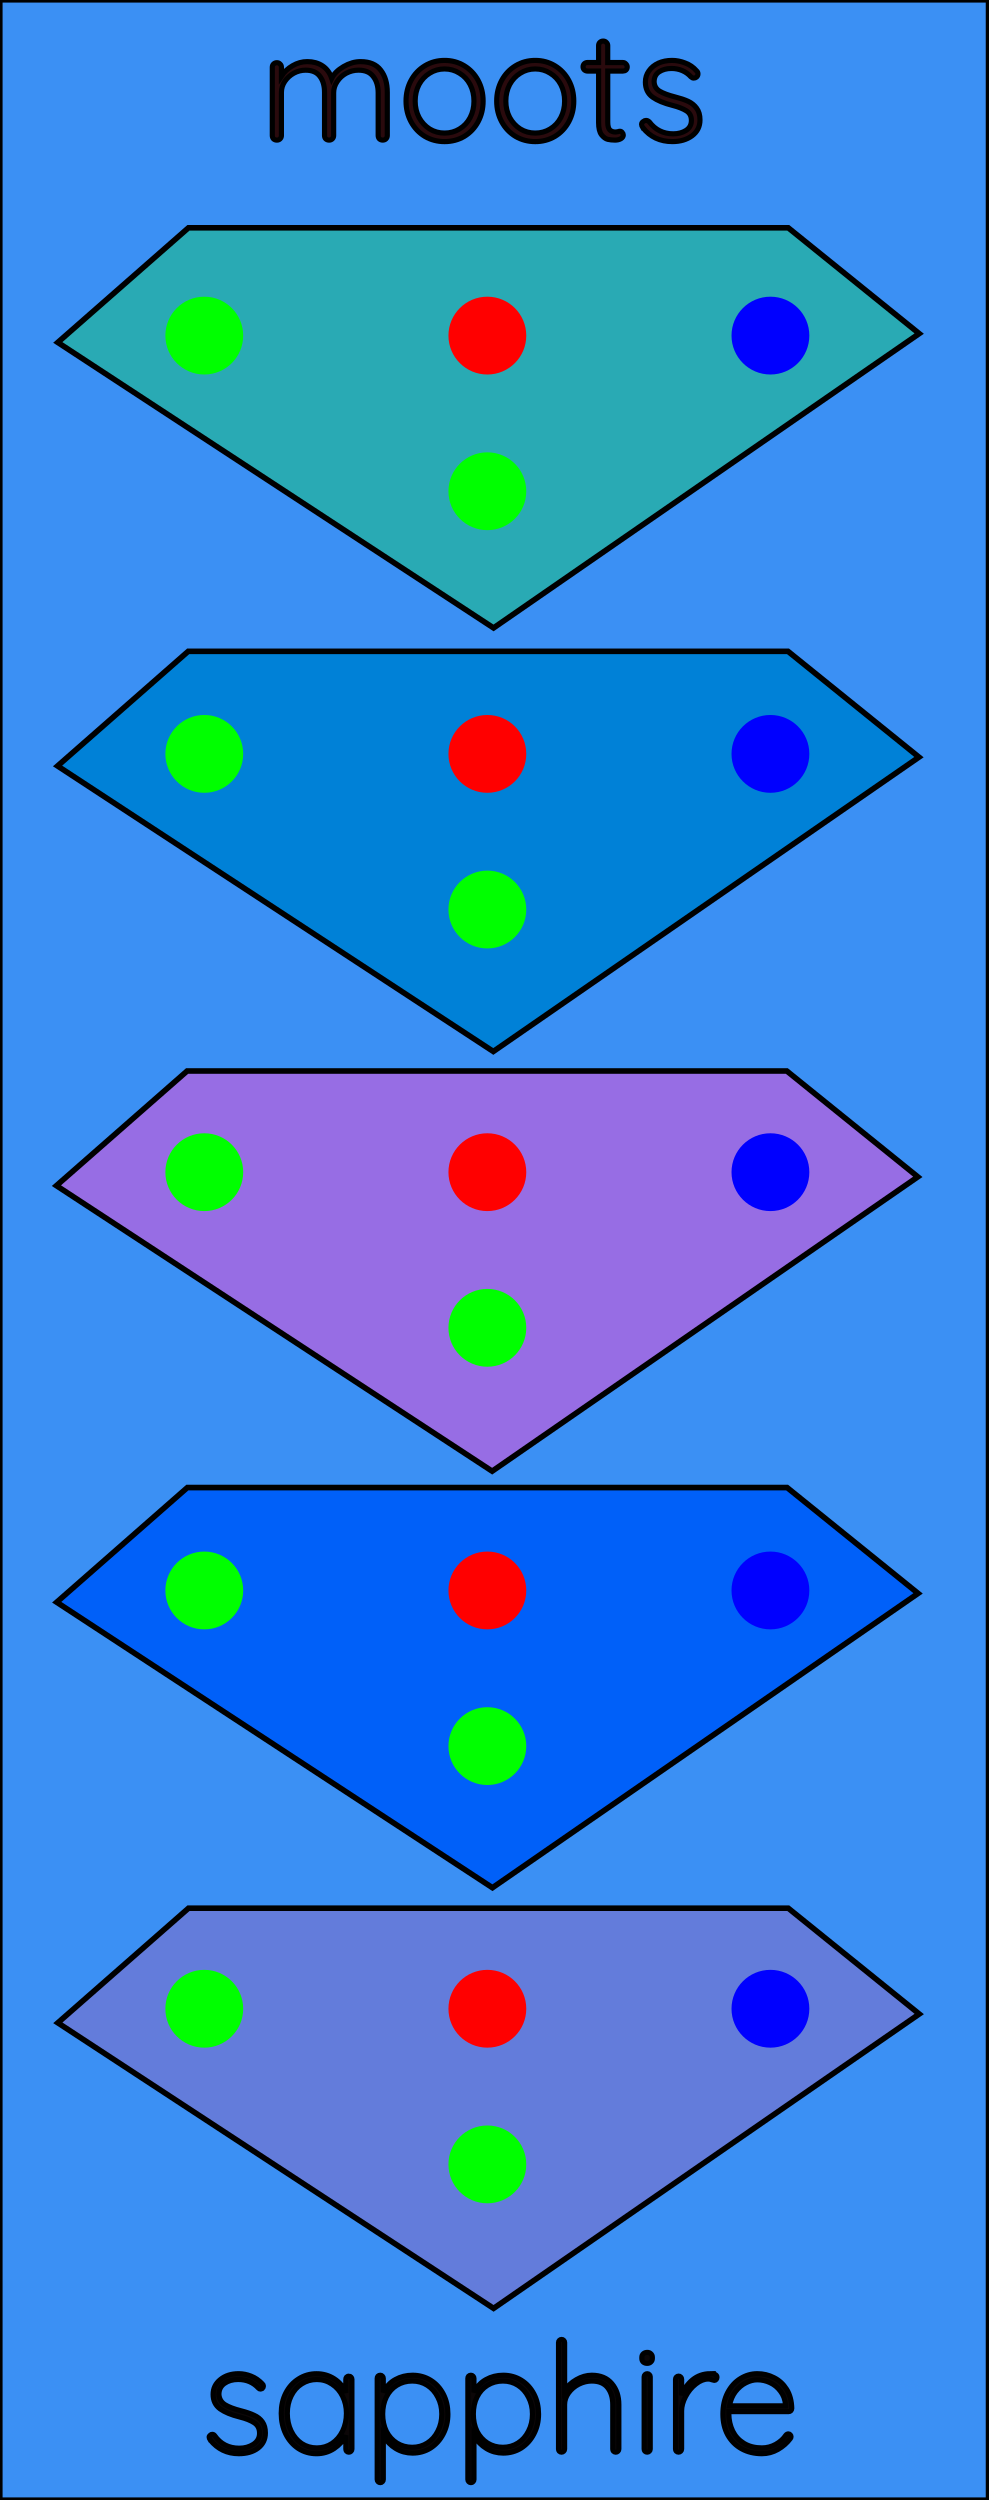
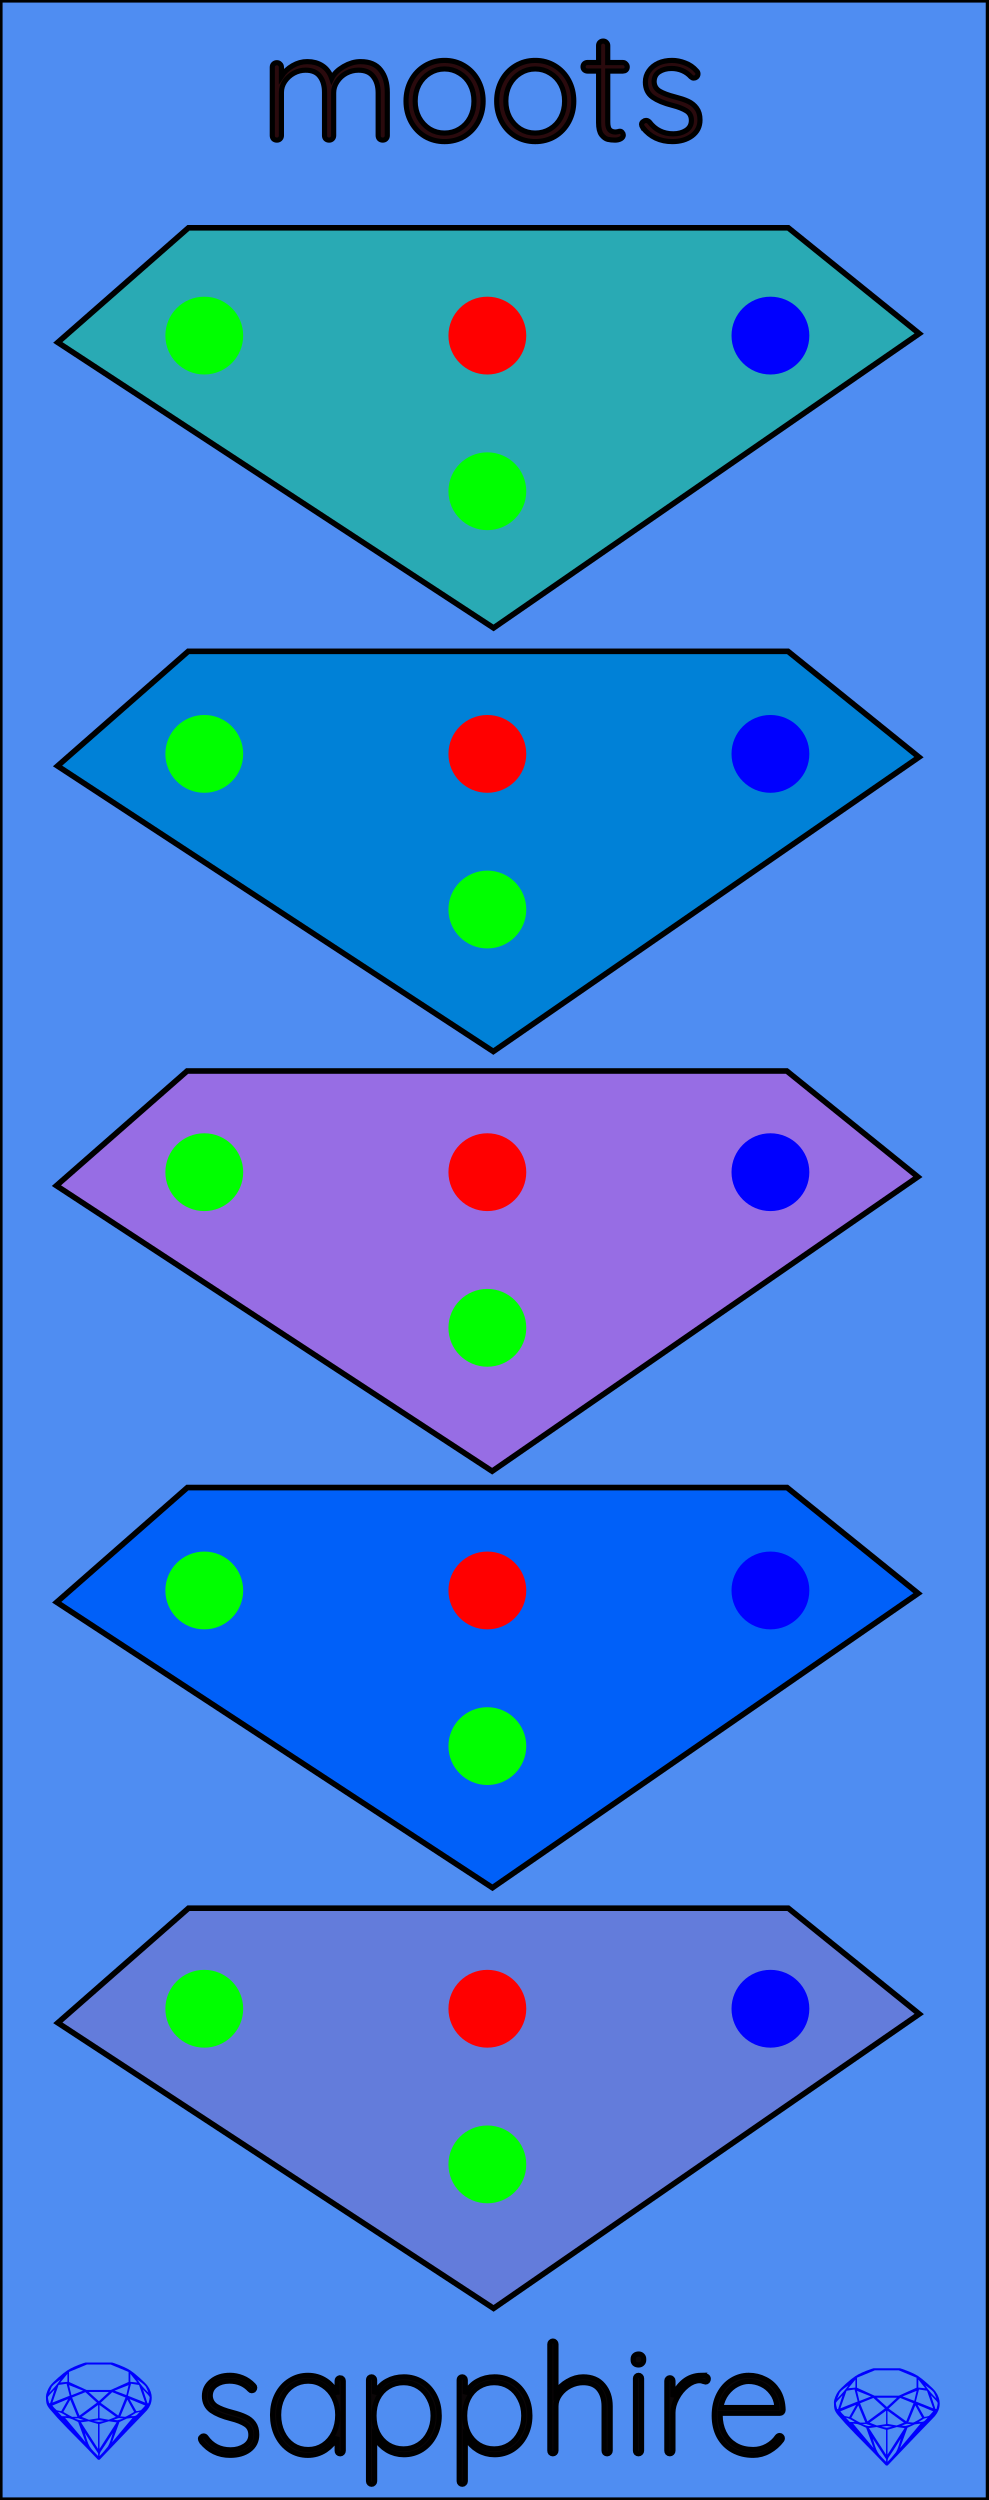
<svg xmlns="http://www.w3.org/2000/svg" width="50.8mm" height="128.5mm" viewBox="0 0 50.8 128.5" version="1.1" id="svg5">
  <defs id="defs2">
    <rect x="32.224" y="6.672" width="48.677" height="19.6" id="rect316" />
  </defs>
  <g id="PanelLayer">
-     <rect style="display:inline;fill:#3b90f4;fill-opacity:1;stroke:#000000;stroke-width:0.265;stroke-linecap:square;image-rendering:auto" id="rect13067" width="50.8" height="128.5" x="0.0" y="0.0" />
+     <rect style="display:inline;fill:#4f8df2;fill-opacity:1;stroke:#000000;stroke-width:0.265;stroke-linecap:square;image-rendering:auto;fill-rule:nonzero" id="rect13067" width="50.8" height="128.5" x="0.0" y="0.0" />
    <path style="fill:#29aab4;stroke:#000000;stroke-width:0.288;stroke-linecap:square;fill-opacity:1" d="m 2.97,17.601 6.717,-5.893 H 40.514 l 6.733,5.439 -21.879,15.129 z" id="path1383-3-3" />
    <path style="fill:#0081d7;stroke:#000000;stroke-width:0.288;stroke-linecap:square;fill-opacity:1" d="M 2.958,39.371 9.674,33.478 H 40.502 l 6.733,5.439 -21.879,15.129 z" id="path1383-3" />
    <path style="fill:#976de4;stroke:#000000;stroke-width:0.288;stroke-linecap:square;fill-opacity:1" d="M 2.899,60.943 9.616,55.051 H 40.443 l 6.733,5.439 -21.879,15.129 z" id="path1383-3-5" />
    <path style="fill:#0060f9;stroke:#000000;stroke-width:0.288;stroke-linecap:square;fill-opacity:1" d="M 2.914,82.354 9.63,76.461 H 40.457 l 6.733,5.439 -21.879,15.129 z" id="path1383-3-6" />
    <path style="fill:#637cdb;stroke:#000000;stroke-width:0.288;stroke-linecap:square;fill-opacity:1" d="M 2.973,103.973 9.689,98.081 H 40.516 l 6.733,5.439 -21.879,15.13 z" id="path1383-3-2" />
-     <g aria-label="sapphire" id="brand_text" style="font-size:7.832px;font-family:'Quicksand Light';-inkscape-font-specification:'Quicksand Light, Normal';fill:#0b0607;stroke:#000000;stroke-width:0.265;stroke-linecap:square">
+     <g aria-label="sapphire" id="brand_text" style="fill:#0b0607;stroke:#000000;stroke-width:0.265;stroke-linecap:square" transform="translate(-0.4457988,0.08359555)">
      <path d="m 10.805,125.415 q -0.055,-0.086 -0.055,-0.149 0,-0.055 0.063,-0.102 0.039,-0.039 0.094,-0.039 0.078,0 0.125,0.063 0.454,0.65 1.269,0.65 0.415,0 0.728,-0.204 0.313,-0.211 0.313,-0.564 0,-0.36 -0.274,-0.54 -0.274,-0.18 -0.752,-0.298 -0.634,-0.157 -1.002,-0.415 -0.36,-0.266 -0.36,-0.744 0,-0.462 0.368,-0.76 0.368,-0.305 0.948,-0.305 0.321,0 0.634,0.125 0.321,0.125 0.58,0.399 0.055,0.047 0.055,0.11 0,0.07 -0.055,0.125 -0.063,0.031 -0.102,0.031 -0.055,0 -0.094,-0.047 -0.407,-0.446 -1.049,-0.446 -0.415,0 -0.705,0.204 -0.282,0.204 -0.282,0.564 0.023,0.337 0.305,0.525 0.29,0.18 0.846,0.321 0.399,0.102 0.658,0.227 0.266,0.117 0.423,0.337 0.157,0.219 0.157,0.572 0,0.493 -0.384,0.783 -0.376,0.282 -0.987,0.282 -0.893,0 -1.464,-0.705 z" style="stroke-width:0.265" id="path2060" />
      <path d="m 17.932,122.134 q 0.07,0 0.11,0.047 0.047,0.047 0.047,0.11 v 3.595 q 0,0.063 -0.047,0.11 -0.047,0.047 -0.11,0.047 -0.07,0 -0.117,-0.047 -0.039,-0.047 -0.039,-0.11 v -0.705 q -0.196,0.399 -0.603,0.674 -0.407,0.266 -0.901,0.266 -0.517,0 -0.932,-0.266 -0.415,-0.274 -0.65,-0.744 -0.235,-0.478 -0.235,-1.065 0,-0.58 0.235,-1.042 0.243,-0.47 0.658,-0.728 0.415,-0.266 0.924,-0.266 0.509,0 0.916,0.266 0.407,0.266 0.587,0.713 v -0.697 q 0,-0.063 0.039,-0.11 0.047,-0.047 0.117,-0.047 z m -1.645,3.689 q 0.431,0 0.775,-0.227 0.352,-0.235 0.548,-0.642 0.196,-0.407 0.196,-0.908 0,-0.478 -0.196,-0.877 -0.196,-0.399 -0.548,-0.627 -0.345,-0.235 -0.775,-0.235 -0.431,0 -0.783,0.227 -0.345,0.219 -0.54,0.619 -0.196,0.392 -0.196,0.893 0,0.501 0.196,0.908 0.196,0.407 0.54,0.642 0.345,0.227 0.783,0.227 z" style="stroke-width:0.265" id="path2062" />
      <path d="m 21.205,122.087 q 0.517,0 0.932,0.258 0.415,0.258 0.65,0.713 0.235,0.454 0.235,1.026 0,0.564 -0.243,1.026 -0.235,0.454 -0.65,0.721 -0.415,0.258 -0.924,0.258 -0.47,0 -0.861,-0.235 -0.392,-0.235 -0.642,-0.666 v 2.263 q 0,0.063 -0.047,0.11 -0.039,0.047 -0.11,0.047 -0.063,0 -0.11,-0.047 -0.047,-0.047 -0.047,-0.11 v -5.208 q 0,-0.063 0.039,-0.11 0.047,-0.047 0.117,-0.047 0.07,0 0.11,0.047 0.047,0.047 0.047,0.11 v 0.721 q 0.235,-0.446 0.627,-0.658 0.392,-0.219 0.877,-0.219 z m -0.016,3.704 q 0.431,0 0.775,-0.219 0.345,-0.219 0.54,-0.611 0.204,-0.392 0.204,-0.877 0,-0.486 -0.204,-0.869 -0.196,-0.392 -0.54,-0.611 -0.345,-0.219 -0.775,-0.219 -0.439,0 -0.791,0.219 -0.345,0.211 -0.54,0.603 -0.188,0.384 -0.188,0.877 0,0.493 0.188,0.885 0.196,0.384 0.54,0.603 0.352,0.219 0.791,0.219 z" style="stroke-width:0.265" id="path2064" />
      <path d="m 25.865,122.087 q 0.517,0 0.932,0.258 0.415,0.258 0.65,0.713 0.235,0.454 0.235,1.026 0,0.564 -0.243,1.026 -0.235,0.454 -0.65,0.721 -0.415,0.258 -0.924,0.258 -0.47,0 -0.861,-0.235 -0.392,-0.235 -0.642,-0.666 v 2.263 q 0,0.063 -0.047,0.11 -0.039,0.047 -0.11,0.047 -0.063,0 -0.11,-0.047 -0.047,-0.047 -0.047,-0.11 v -5.208 q 0,-0.063 0.039,-0.11 0.047,-0.047 0.117,-0.047 0.07,0 0.11,0.047 0.047,0.047 0.047,0.11 v 0.721 q 0.235,-0.446 0.627,-0.658 0.392,-0.219 0.877,-0.219 z m -0.016,3.704 q 0.431,0 0.775,-0.219 0.345,-0.219 0.54,-0.611 0.204,-0.392 0.204,-0.877 0,-0.486 -0.204,-0.869 -0.196,-0.392 -0.54,-0.611 -0.345,-0.219 -0.775,-0.219 -0.439,0 -0.791,0.219 -0.345,0.211 -0.54,0.603 -0.188,0.384 -0.188,0.877 0,0.493 0.188,0.885 0.196,0.384 0.54,0.603 0.352,0.219 0.791,0.219 z" style="stroke-width:0.265" id="path2066" />
      <path d="m 30.415,122.087 q 0.674,0 1.034,0.431 0.36,0.423 0.36,1.081 v 2.287 q 0,0.063 -0.047,0.11 -0.047,0.047 -0.11,0.047 -0.07,0 -0.117,-0.047 -0.039,-0.047 -0.039,-0.11 v -2.287 q 0,-0.54 -0.266,-0.877 -0.266,-0.337 -0.814,-0.337 -0.337,0 -0.666,0.164 -0.321,0.164 -0.525,0.446 -0.204,0.282 -0.204,0.603 v 2.287 q 0,0.063 -0.047,0.11 -0.047,0.047 -0.11,0.047 -0.07,0 -0.117,-0.047 -0.039,-0.047 -0.039,-0.11 v -5.482 q 0,-0.063 0.047,-0.11 0.047,-0.047 0.11,-0.047 0.07,0 0.11,0.047 0.047,0.047 0.047,0.11 v 2.475 q 0.219,-0.345 0.603,-0.564 0.392,-0.227 0.791,-0.227 z" style="stroke-width:0.265" id="path2068" />
      <path d="m 33.422,125.885 q 0,0.063 -0.047,0.11 -0.047,0.047 -0.11,0.047 -0.07,0 -0.117,-0.047 -0.039,-0.047 -0.039,-0.11 v -3.72 q 0,-0.063 0.047,-0.11 0.047,-0.047 0.11,-0.047 0.07,0 0.11,0.047 0.047,0.047 0.047,0.11 z m -0.157,-4.409 q -0.125,0 -0.204,-0.07 -0.07,-0.07 -0.07,-0.18 v -0.063 q 0,-0.11 0.078,-0.18 0.078,-0.07 0.204,-0.07 0.11,0 0.18,0.07 0.078,0.07 0.078,0.18 v 0.063 q 0,0.11 -0.078,0.18 -0.07,0.07 -0.188,0.07 z" style="stroke-width:0.265" id="path2070" />
      <path d="m 36.492,122.008 q 0.36,0 0.36,0.18 0,0.07 -0.039,0.117 -0.039,0.047 -0.102,0.047 -0.023,0 -0.117,-0.031 -0.086,-0.039 -0.188,-0.039 -0.321,0 -0.642,0.258 -0.321,0.251 -0.525,0.642 -0.204,0.384 -0.204,0.744 v 1.958 q 0,0.063 -0.047,0.11 -0.047,0.047 -0.11,0.047 -0.07,0 -0.117,-0.047 -0.039,-0.047 -0.039,-0.11 v -3.595 q 0,-0.063 0.047,-0.11 0.047,-0.047 0.11,-0.047 0.07,0 0.11,0.047 0.047,0.047 0.047,0.11 v 0.83 q 0.18,-0.478 0.556,-0.791 0.384,-0.313 0.901,-0.321 z" style="stroke-width:0.265" id="path2072" />
      <path d="m 40.525,125.102 q 0.055,0 0.094,0.047 0.039,0.039 0.039,0.094 0,0.055 -0.031,0.094 -0.258,0.345 -0.642,0.564 -0.384,0.219 -0.822,0.219 -0.587,0 -1.042,-0.251 -0.454,-0.251 -0.713,-0.713 -0.251,-0.462 -0.251,-1.073 0,-0.627 0.243,-1.096 0.251,-0.478 0.658,-0.728 0.407,-0.251 0.869,-0.251 0.462,0 0.854,0.204 0.399,0.196 0.65,0.595 0.251,0.399 0.266,0.987 0,0.063 -0.047,0.117 -0.047,0.047 -0.11,0.047 h -3.078 v 0.102 q 0,0.486 0.196,0.893 0.196,0.399 0.58,0.634 0.384,0.235 0.924,0.235 0.376,0 0.705,-0.18 0.337,-0.188 0.525,-0.47 0.055,-0.07 0.133,-0.07 z m -1.598,-2.78 q -0.29,0 -0.595,0.157 -0.298,0.149 -0.533,0.454 -0.227,0.298 -0.305,0.728 h 2.882 v -0.07 q -0.039,-0.399 -0.258,-0.681 -0.211,-0.29 -0.533,-0.439 -0.313,-0.149 -0.658,-0.149 z" style="stroke-width:0.265" id="path2074" />
    </g>
-     <g aria-label="moots" id="title_text" style="font-size:7.832px;font-family:Quicksand;-inkscape-font-specification:'Quicksand, Normal';fill:#2a0a0d;stroke:#000000;stroke-width:0.265;stroke-linecap:square">
+     <g aria-label="moots" id="title_text" style="fill:#2a0a0d;stroke:#000000;stroke-width:0.265;stroke-linecap:square">
      <path d="m 18.536,3.168 q 0.705,0 1.034,0.439 0.337,0.431 0.337,1.143 v 2.216 q 0,0.102 -0.07,0.172 -0.063,0.063 -0.164,0.063 -0.102,0 -0.172,-0.063 -0.063,-0.07 -0.063,-0.172 V 4.773 q 0,-0.517 -0.251,-0.838 -0.243,-0.329 -0.76,-0.329 -0.329,0 -0.627,0.157 -0.29,0.157 -0.47,0.431 -0.18,0.266 -0.18,0.58 v 2.193 q 0,0.102 -0.07,0.172 -0.063,0.063 -0.164,0.063 -0.102,0 -0.172,-0.063 -0.063,-0.07 -0.063,-0.172 V 4.75 q 0,-0.509 -0.235,-0.822 -0.235,-0.321 -0.736,-0.321 -0.321,0 -0.611,0.157 -0.282,0.157 -0.462,0.423 -0.172,0.258 -0.172,0.564 v 2.216 q 0,0.102 -0.07,0.172 -0.063,0.063 -0.164,0.063 -0.102,0 -0.172,-0.063 -0.063,-0.07 -0.063,-0.172 V 3.457 q 0,-0.102 0.063,-0.164 0.07,-0.07 0.172,-0.07 0.102,0 0.164,0.07 0.07,0.063 0.07,0.164 v 0.454 q 0.211,-0.321 0.572,-0.533 0.36,-0.211 0.76,-0.211 0.454,0 0.783,0.219 0.329,0.219 0.47,0.642 0.164,-0.345 0.603,-0.603 0.439,-0.258 0.885,-0.258 z" style="font-size:7.832px;stroke-width:0.265" id="path2049" />
      <path d="m 24.832,5.196 q 0,0.587 -0.258,1.065 -0.258,0.478 -0.713,0.752 -0.454,0.266 -1.01,0.266 -0.556,0 -1.01,-0.266 -0.454,-0.274 -0.713,-0.752 -0.258,-0.478 -0.258,-1.065 0,-0.587 0.258,-1.065 0.258,-0.478 0.713,-0.752 0.454,-0.274 1.01,-0.274 0.556,0 1.01,0.274 0.454,0.274 0.713,0.752 0.258,0.478 0.258,1.065 z m -0.47,0 q 0,-0.47 -0.196,-0.846 Q 23.971,3.974 23.618,3.763 23.274,3.544 22.851,3.544 q -0.423,0 -0.767,0.219 -0.345,0.211 -0.548,0.587 -0.196,0.376 -0.196,0.846 0,0.462 0.196,0.838 0.204,0.376 0.548,0.595 0.345,0.211 0.767,0.211 0.423,0 0.767,-0.211 0.352,-0.211 0.548,-0.587 0.196,-0.376 0.196,-0.846 z" style="font-size:7.832px;stroke-width:0.265" id="path2051" />
      <path d="m 29.492,5.196 q 0,0.587 -0.258,1.065 -0.258,0.478 -0.713,0.752 -0.454,0.266 -1.01,0.266 -0.556,0 -1.01,-0.266 -0.454,-0.274 -0.713,-0.752 -0.258,-0.478 -0.258,-1.065 0,-0.587 0.258,-1.065 0.258,-0.478 0.713,-0.752 0.454,-0.274 1.01,-0.274 0.556,0 1.01,0.274 0.454,0.274 0.713,0.752 0.258,0.478 0.258,1.065 z m -0.47,0 q 0,-0.47 -0.196,-0.846 -0.196,-0.376 -0.548,-0.587 -0.345,-0.219 -0.767,-0.219 -0.423,0 -0.767,0.219 -0.345,0.211 -0.548,0.587 -0.196,0.376 -0.196,0.846 0,0.462 0.196,0.838 0.204,0.376 0.548,0.595 0.345,0.211 0.767,0.211 0.423,0 0.767,-0.211 0.352,-0.211 0.548,-0.587 0.196,-0.376 0.196,-0.846 z" style="font-size:7.832px;stroke-width:0.265" id="path2053" />
      <path d="m 31.238,3.653 v 2.624 q 0,0.298 0.11,0.407 0.11,0.102 0.29,0.102 0.047,0 0.117,-0.016 0.07,-0.023 0.11,-0.023 0.07,0 0.117,0.063 0.055,0.055 0.055,0.133 0,0.11 -0.125,0.188 -0.125,0.07 -0.298,0.07 -0.211,0 -0.376,-0.039 Q 31.074,7.123 30.917,6.927 30.768,6.731 30.768,6.3 V 3.653 h -0.572 q -0.094,0 -0.164,-0.063 -0.063,-0.063 -0.063,-0.157 0,-0.094 0.063,-0.157 0.07,-0.063 0.164,-0.063 h 0.572 V 2.345 q 0,-0.102 0.063,-0.164 0.07,-0.07 0.172,-0.07 0.102,0 0.164,0.07 0.07,0.063 0.07,0.164 v 0.869 h 0.783 q 0.086,0 0.149,0.07 0.07,0.07 0.07,0.157 0,0.094 -0.063,0.157 -0.063,0.055 -0.157,0.055 z" style="font-size:7.832px;stroke-width:0.265" id="path2055" />
      <path d="m 33.04,6.566 q -0.063,-0.102 -0.063,-0.172 0,-0.102 0.102,-0.157 0.047,-0.047 0.125,-0.047 0.094,0 0.172,0.078 0.462,0.611 1.23,0.611 0.376,0 0.65,-0.172 0.282,-0.18 0.282,-0.517 0,-0.329 -0.258,-0.493 Q 35.021,5.533 34.559,5.415 33.909,5.251 33.541,4.992 33.173,4.726 33.173,4.217 q 0,-0.321 0.18,-0.572 0.18,-0.258 0.486,-0.399 0.313,-0.141 0.705,-0.141 0.337,0 0.674,0.133 0.345,0.125 0.587,0.407 0.07,0.055 0.07,0.157 0,0.094 -0.078,0.164 -0.055,0.047 -0.141,0.047 -0.078,0 -0.141,-0.063 -0.188,-0.211 -0.446,-0.321 -0.258,-0.11 -0.556,-0.11 -0.368,0 -0.634,0.172 -0.258,0.172 -0.258,0.517 0.016,0.313 0.282,0.478 0.274,0.164 0.799,0.298 0.407,0.102 0.674,0.227 0.266,0.125 0.431,0.352 0.172,0.227 0.172,0.603 0,0.509 -0.407,0.814 -0.407,0.298 -1.01,0.298 -0.955,0 -1.519,-0.713 z" style="font-size:7.832px;stroke-width:0.265" id="path2057" />
+     </g>
+     <g aria-label="gemstone1" id="text332" style="fill:#0000ff;stroke:#2e2114;stroke-width:0;stroke-linecap:square;stroke-opacity:1">
+       <path d="m 7.798,123.258 q 0,0.342 -0.243,0.631 -0.044,0.052 -0.204,0.215 -0.187,0.19 -0.785,0.813 l -1.444,1.513 q -0.019,0.003 -0.044,0.003 -0.028,0 -0.041,-0.003 -0.083,-0.083 -0.648,-0.675 -0.469,-0.474 -0.934,-0.948 -0.557,-0.568 -0.898,-0.981 -0.132,-0.16 -0.168,-0.298 -0.028,-0.102 -0.028,-0.342 0,-0.11 0.072,-0.289 0.066,-0.165 0.141,-0.265 0.119,-0.157 0.422,-0.424 0.284,-0.251 0.474,-0.375 0.273,-0.179 0.819,-0.367 0.096,-0.033 0.11,-0.033 h 1.362 q 0.011,0 0.105,0.033 0.568,0.201 0.824,0.367 0.165,0.105 0.474,0.378 0.322,0.284 0.422,0.422 0.215,0.295 0.215,0.626 z m -0.168,-0.273 q -0.033,-0.107 -0.135,-0.309 -0.072,-0.094 -0.209,-0.198 -0.119,-0.085 -0.234,-0.171 0.245,0.364 0.579,0.678 z m -0.573,-0.524 -0.358,-0.446 v 0.411 z m 0.637,0.758 q 0,-0.052 -0.342,-0.394 l 0.229,0.703 h 0.05 q 0.063,-0.218 0.063,-0.309 z m -0.232,0.273 -0.317,-0.904 -0.411,-0.063 -0.16,0.615 z m 0.003,0.154 -0.772,-0.32 h -0.03 l 0.345,0.606 q 0.08,-0.003 0.234,-0.047 0.025,-0.014 0.223,-0.24 z m -0.857,-1.05 -0.719,0.284 0.604,0.226 z m 0,-0.163 v -0.515 l -0.918,-0.38 h -1.224 l -0.918,0.38 v 0.515 l 0.898,0.408 h 1.254 z m 0.573,1.538 q -0.069,0.011 -0.198,0.052 -0.085,0.055 -0.259,0.163 0.019,0 0.063,0.003 0.041,0 0.063,0 0.119,0 0.19,-0.069 0.072,-0.072 0.141,-0.149 z m -0.289,0.003 -0.347,-0.631 -0.364,0.879 q 0.025,-0.017 0.066,-0.017 0.03,0 0.085,0.011 0.058,0.008 0.088,0.008 0.05,0 0.229,-0.107 0.229,-0.138 0.243,-0.143 z m -0.441,-0.741 -0.684,-0.276 -0.593,0.548 0.904,0.656 z m -0.854,-0.284 H 4.56 l 0.524,0.474 z m 0.75,1.367 q -0.229,-0.03 -0.229,-0.03 -0.036,0 -0.273,0.094 l 0.19,0.019 q 0.011,0 0.311,-0.083 z m -0.389,-0.088 -0.843,-0.612 v 0.675 l 0.471,0.083 z m 0.854,0.05 q -0.099,0.006 -0.295,0.039 -0.011,0.003 -0.378,0.176 -0.13,0.347 -0.38,1.042 z m -2.544,-1.397 -0.719,-0.284 0.124,0.518 z M 3.466,122.426 v -0.411 l -0.367,0.446 z m 1.516,1.072 -0.593,-0.54 -0.684,0.276 0.38,0.929 z m 0.369,0.943 q -0.033,-0.003 -0.135,-0.025 -0.085,-0.017 -0.138,-0.017 -0.052,0 -0.138,0.017 -0.102,0.022 -0.135,0.025 0.265,0.047 0.273,0.047 0.008,0 0.273,-0.047 z m -0.309,-0.138 v -0.686 l -0.843,0.612 0.372,0.146 z m 0.951,0.207 -0.397,-0.055 -0.48,0.141 v 1.276 z m -2.888,-2.202 q -0.119,0.085 -0.234,0.174 -0.146,0.107 -0.209,0.196 -0.044,0.105 -0.135,0.314 0.369,-0.364 0.579,-0.684 z m 0.477,0.832 -0.16,-0.615 -0.411,0.063 -0.317,0.904 z m 0.394,1.083 -0.364,-0.879 -0.356,0.631 q 0.435,0.251 0.452,0.251 0.091,0 0.267,-0.003 z m 1.822,0.83 q -0.132,0.212 -0.405,0.634 -0.077,0.107 -0.22,0.328 -0.058,0.105 -0.055,0.226 0.16,-0.152 0.433,-0.496 0.077,-0.13 0.141,-0.339 0.055,-0.176 0.107,-0.353 z m -1.494,-0.661 -0.27,-0.088 -0.008,-0.011 q -0.025,0 -0.107,0.011 -0.066,0.006 -0.107,0.006 0.273,0.091 0.311,0.091 0.025,0 0.182,-0.008 z M 3.493,123.327 h -0.03 l -0.772,0.32 q 0.066,0.097 0.223,0.24 0.077,0.014 0.234,0.047 z m -0.689,-0.502 q -0.342,0.347 -0.342,0.394 0,0.08 0.063,0.309 h 0.05 z m 2.235,3.045 v -1.276 l -0.48,-0.141 -0.397,0.055 z m -1.607,-1.676 q -0.256,-0.182 -0.458,-0.223 0.066,0.077 0.204,0.223 z m 1.61,2.045 v -0.138 L 4.359,125.052 q 0.052,0.176 0.107,0.353 0.063,0.209 0.141,0.339 0.069,0.119 0.204,0.259 0.116,0.119 0.232,0.237 z m -0.645,-0.706 q -0.116,-0.328 -0.38,-1.042 -0.135,-0.066 -0.273,-0.13 -0.16,-0.072 -0.289,-0.072 -0.052,0 -0.11,-0.014 z" style="font-size:5.644px;fill:#0000ff;stroke:#2e2114;stroke-opacity:1" id="path1186" />
+     </g>
+     <g aria-label="gemstone2" id="text332-7" style="fill:#0000ff;stroke:#000000;stroke-width:0;stroke-linecap:square" transform="translate(0.5291667)">
+       <path d="m 47.771,123.554 q 0,0.342 -0.243,0.631 -0.044,0.052 -0.204,0.215 -0.187,0.19 -0.785,0.813 l -1.444,1.513 q -0.019,0.003 -0.044,0.003 -0.028,0 -0.041,-0.003 -0.083,-0.083 -0.648,-0.675 -0.469,-0.474 -0.934,-0.948 -0.557,-0.568 -0.898,-0.981 -0.132,-0.16 -0.168,-0.298 -0.028,-0.102 -0.028,-0.342 0,-0.11 0.072,-0.289 0.066,-0.165 0.141,-0.265 0.119,-0.157 0.422,-0.424 0.284,-0.251 0.474,-0.375 0.273,-0.179 0.819,-0.367 0.096,-0.033 0.11,-0.033 h 1.361 q 0.011,0 0.105,0.033 0.568,0.201 0.824,0.367 0.165,0.105 0.474,0.378 0.322,0.284 0.422,0.422 0.215,0.295 0.215,0.626 z m -0.168,-0.273 q -0.033,-0.107 -0.135,-0.309 -0.072,-0.094 -0.209,-0.198 -0.119,-0.085 -0.234,-0.171 0.245,0.364 0.579,0.678 z m -0.573,-0.524 -0.358,-0.446 v 0.411 z m 0.637,0.758 q 0,-0.052 -0.342,-0.394 l 0.229,0.703 h 0.05 q 0.063,-0.218 0.063,-0.309 z m -0.232,0.273 -0.317,-0.904 -0.411,-0.063 -0.16,0.615 z m 0.003,0.154 -0.772,-0.32 h -0.03 l 0.345,0.606 q 0.08,-0.003 0.234,-0.047 0.025,-0.014 0.223,-0.24 z m -0.857,-1.05 -0.719,0.284 0.604,0.226 z m 0,-0.163 v -0.515 l -0.918,-0.38 h -1.224 l -0.918,0.38 v 0.515 l 0.898,0.408 h 1.254 z m 0.573,1.538 q -0.069,0.011 -0.198,0.052 -0.085,0.055 -0.259,0.163 0.019,0 0.063,0.003 0.041,0 0.063,0 0.119,0 0.19,-0.069 0.072,-0.072 0.141,-0.149 z m -0.289,0.003 -0.347,-0.631 -0.364,0.879 q 0.025,-0.017 0.066,-0.017 0.03,0 0.085,0.011 0.058,0.008 0.088,0.008 0.05,0 0.229,-0.107 0.229,-0.138 0.243,-0.143 z m -0.441,-0.741 -0.684,-0.276 -0.593,0.548 0.904,0.656 z m -0.854,-0.284 h -1.036 l 0.524,0.474 z m 0.75,1.367 q -0.229,-0.03 -0.229,-0.03 -0.036,0 -0.273,0.094 l 0.19,0.019 q 0.011,0 0.311,-0.083 z m -0.389,-0.088 -0.843,-0.612 v 0.675 l 0.471,0.083 z m 0.854,0.05 q -0.099,0.006 -0.295,0.039 -0.011,0.003 -0.378,0.176 -0.13,0.347 -0.38,1.042 z m -2.544,-1.397 -0.719,-0.284 0.124,0.518 z m -0.802,-0.455 v -0.411 l -0.367,0.446 z m 1.516,1.072 -0.593,-0.54 -0.684,0.276 0.38,0.929 z m 0.369,0.943 q -0.033,-0.003 -0.135,-0.025 -0.085,-0.017 -0.138,-0.017 -0.052,0 -0.138,0.017 -0.102,0.022 -0.135,0.025 0.265,0.047 0.273,0.047 0.008,0 0.273,-0.047 z m -0.309,-0.138 v -0.686 l -0.843,0.612 0.372,0.146 z m 0.951,0.207 -0.397,-0.055 -0.48,0.141 v 1.276 z m -2.888,-2.202 q -0.119,0.085 -0.234,0.174 -0.146,0.107 -0.209,0.196 -0.044,0.105 -0.135,0.314 0.369,-0.364 0.579,-0.684 z m 0.477,0.832 -0.16,-0.615 -0.411,0.063 -0.317,0.904 z m 0.394,1.083 -0.364,-0.879 -0.356,0.631 q 0.435,0.251 0.452,0.251 0.091,0 0.267,-0.003 z m 1.822,0.83 q -0.132,0.212 -0.405,0.634 -0.077,0.107 -0.22,0.328 -0.058,0.105 -0.055,0.226 0.16,-0.152 0.433,-0.496 0.077,-0.13 0.141,-0.339 0.055,-0.176 0.107,-0.353 z m -1.494,-0.661 -0.27,-0.088 -0.008,-0.011 q -0.025,0 -0.107,0.011 -0.066,0.006 -0.107,0.006 0.273,0.091 0.311,0.091 0.025,0 0.182,-0.008 z m -0.81,-1.064 h -0.03 l -0.772,0.32 q 0.066,0.097 0.223,0.24 0.077,0.014 0.234,0.047 z m -0.689,-0.502 q -0.342,0.347 -0.342,0.394 0,0.08 0.063,0.309 h 0.05 z m 2.235,3.045 v -1.276 l -0.48,-0.141 -0.397,0.055 z m -1.607,-1.676 q -0.256,-0.182 -0.458,-0.223 0.066,0.077 0.204,0.223 z m 1.61,2.045 v -0.138 l -0.684,-1.05 q 0.052,0.176 0.107,0.353 0.063,0.209 0.141,0.339 0.069,0.119 0.204,0.259 0.116,0.119 0.232,0.237 z m -0.645,-0.706 q -0.116,-0.328 -0.38,-1.042 -0.135,-0.066 -0.273,-0.13 -0.16,-0.072 -0.289,-0.072 -0.052,0 -0.11,-0.014 z" style="font-size:5.644px;fill:#0000ff;stroke:#cdf812" id="path1183" />
    </g>
  </g>
  <g id="layer2" style="display:inline">
    <circle id="31c26023-ab1d-46e8-ae54-21b8d609f858" data-name="" cx="39.60" cy="103.25" style="display:inline;fill:#0000ff;fill-opacity:1" r="2" />
    <circle id="09a321ce-5a03-4641-91cb-228496558225" data-name="" cx="39.60" cy="81.75" style="display:inline;fill:#0000ff;fill-opacity:1" r="2" />
    <circle id="c9e65b87-5cff-418d-99b5-da7075e79ef9" data-name="" cx="39.60" cy="60.25" style="display:inline;fill:#0000ff;fill-opacity:1" r="2" />
    <circle id="5d0a9719-8c44-4a3a-bfe2-b12a223329cf" data-name="" cx="39.60" cy="38.75" style="display:inline;fill:#0000ff;fill-opacity:1" r="2" />
    <circle id="99054daa-0e7d-486b-b363-b2fd948089f7" data-name="" cx="39.60" cy="17.25" style="display:inline;fill:#0000ff;fill-opacity:1" r="2" />
    <circle id="8aa05a20-7390-44c5-a647-c01b7c104220" data-name="" cx="10.50" cy="103.25" style="display:inline;fill:#00ff00;fill-opacity:1" r="2" />
    <circle id="175014bc-b7ac-4d6a-90db-3df5083205e6" data-name="" cx="10.50" cy="81.75" style="display:inline;fill:#00ff00;fill-opacity:1" r="2" />
    <circle id="0da6c34a-bcb2-4167-bba0-1778bc0ea30b" data-name="" cx="10.50" cy="60.25" style="display:inline;fill:#00ff00;fill-opacity:1" r="2" />
    <circle id="841b7d67-e371-4fa0-9bb5-9a9f899f845c" data-name="" cx="10.50" cy="38.75" style="display:inline;fill:#00ff00;fill-opacity:1" r="2" />
    <circle id="81e89e8d-a9f3-4016-890c-73b96fb4d3d8" data-name="" cx="10.50" cy="17.25" style="display:inline;fill:#00ff00;fill-opacity:1" r="2" />
    <circle id="100a23fd-2f7e-4310-8c38-7f1b4f3dca1f" data-name="" cx="25.05" cy="111.25" r="2" style="display:inline;fill:#00ff00;fill-opacity:1" />
    <circle id="e0a580c2-7c64-4367-9200-c459ce1f26ce" data-name="" cx="25.05" cy="89.75" r="2" style="display:inline;fill:#00ff00;fill-opacity:1" />
    <circle id="e6074742-2628-43b5-90c0-7731b6fbd30e" data-name="" cx="25.05" cy="68.25" r="2" style="display:inline;fill:#00ff00;fill-opacity:1" />
    <circle id="89bdbdc4-031a-48b8-be16-4aaf33f52925" data-name="" cx="25.05" cy="46.75" r="2" style="display:inline;fill:#00ff00;fill-opacity:1" />
    <circle id="fbd575e7-79e4-4304-bb45-b3be6e23860e" data-name="" cx="25.05" cy="25.25" style="display:inline;fill:#00ff00;fill-opacity:1" r="2" />
    <circle id="eb59edf3-7604-464a-8c1f-0a10c4cbf922" data-name="" cx="25.05" cy="103.25" r="2" style="display:inline;fill:#ff0000" />
    <circle id="183b45e2-03d8-4515-a732-d0c7704843e1" data-name="" cx="25.05" cy="81.75" r="2" style="display:inline;fill:#ff0000" />
    <circle id="e1bd1169-22cf-4455-9fe7-7e199554d02e" data-name="" cx="25.05" cy="60.25" r="2" style="display:inline;fill:#ff0000" />
    <circle id="b829e6ae-bc7d-4b17-8e68-3eb798046fd5" data-name="" cx="25.05" cy="38.75" r="2" style="display:inline;fill:#ff0000" />
    <circle id="76d79dec-8118-43fb-b5dd-6b40972a996f" data-name="" cx="25.05" cy="17.25" style="display:inline;fill:#ff0000" r="2" />
  </g>
</svg>
